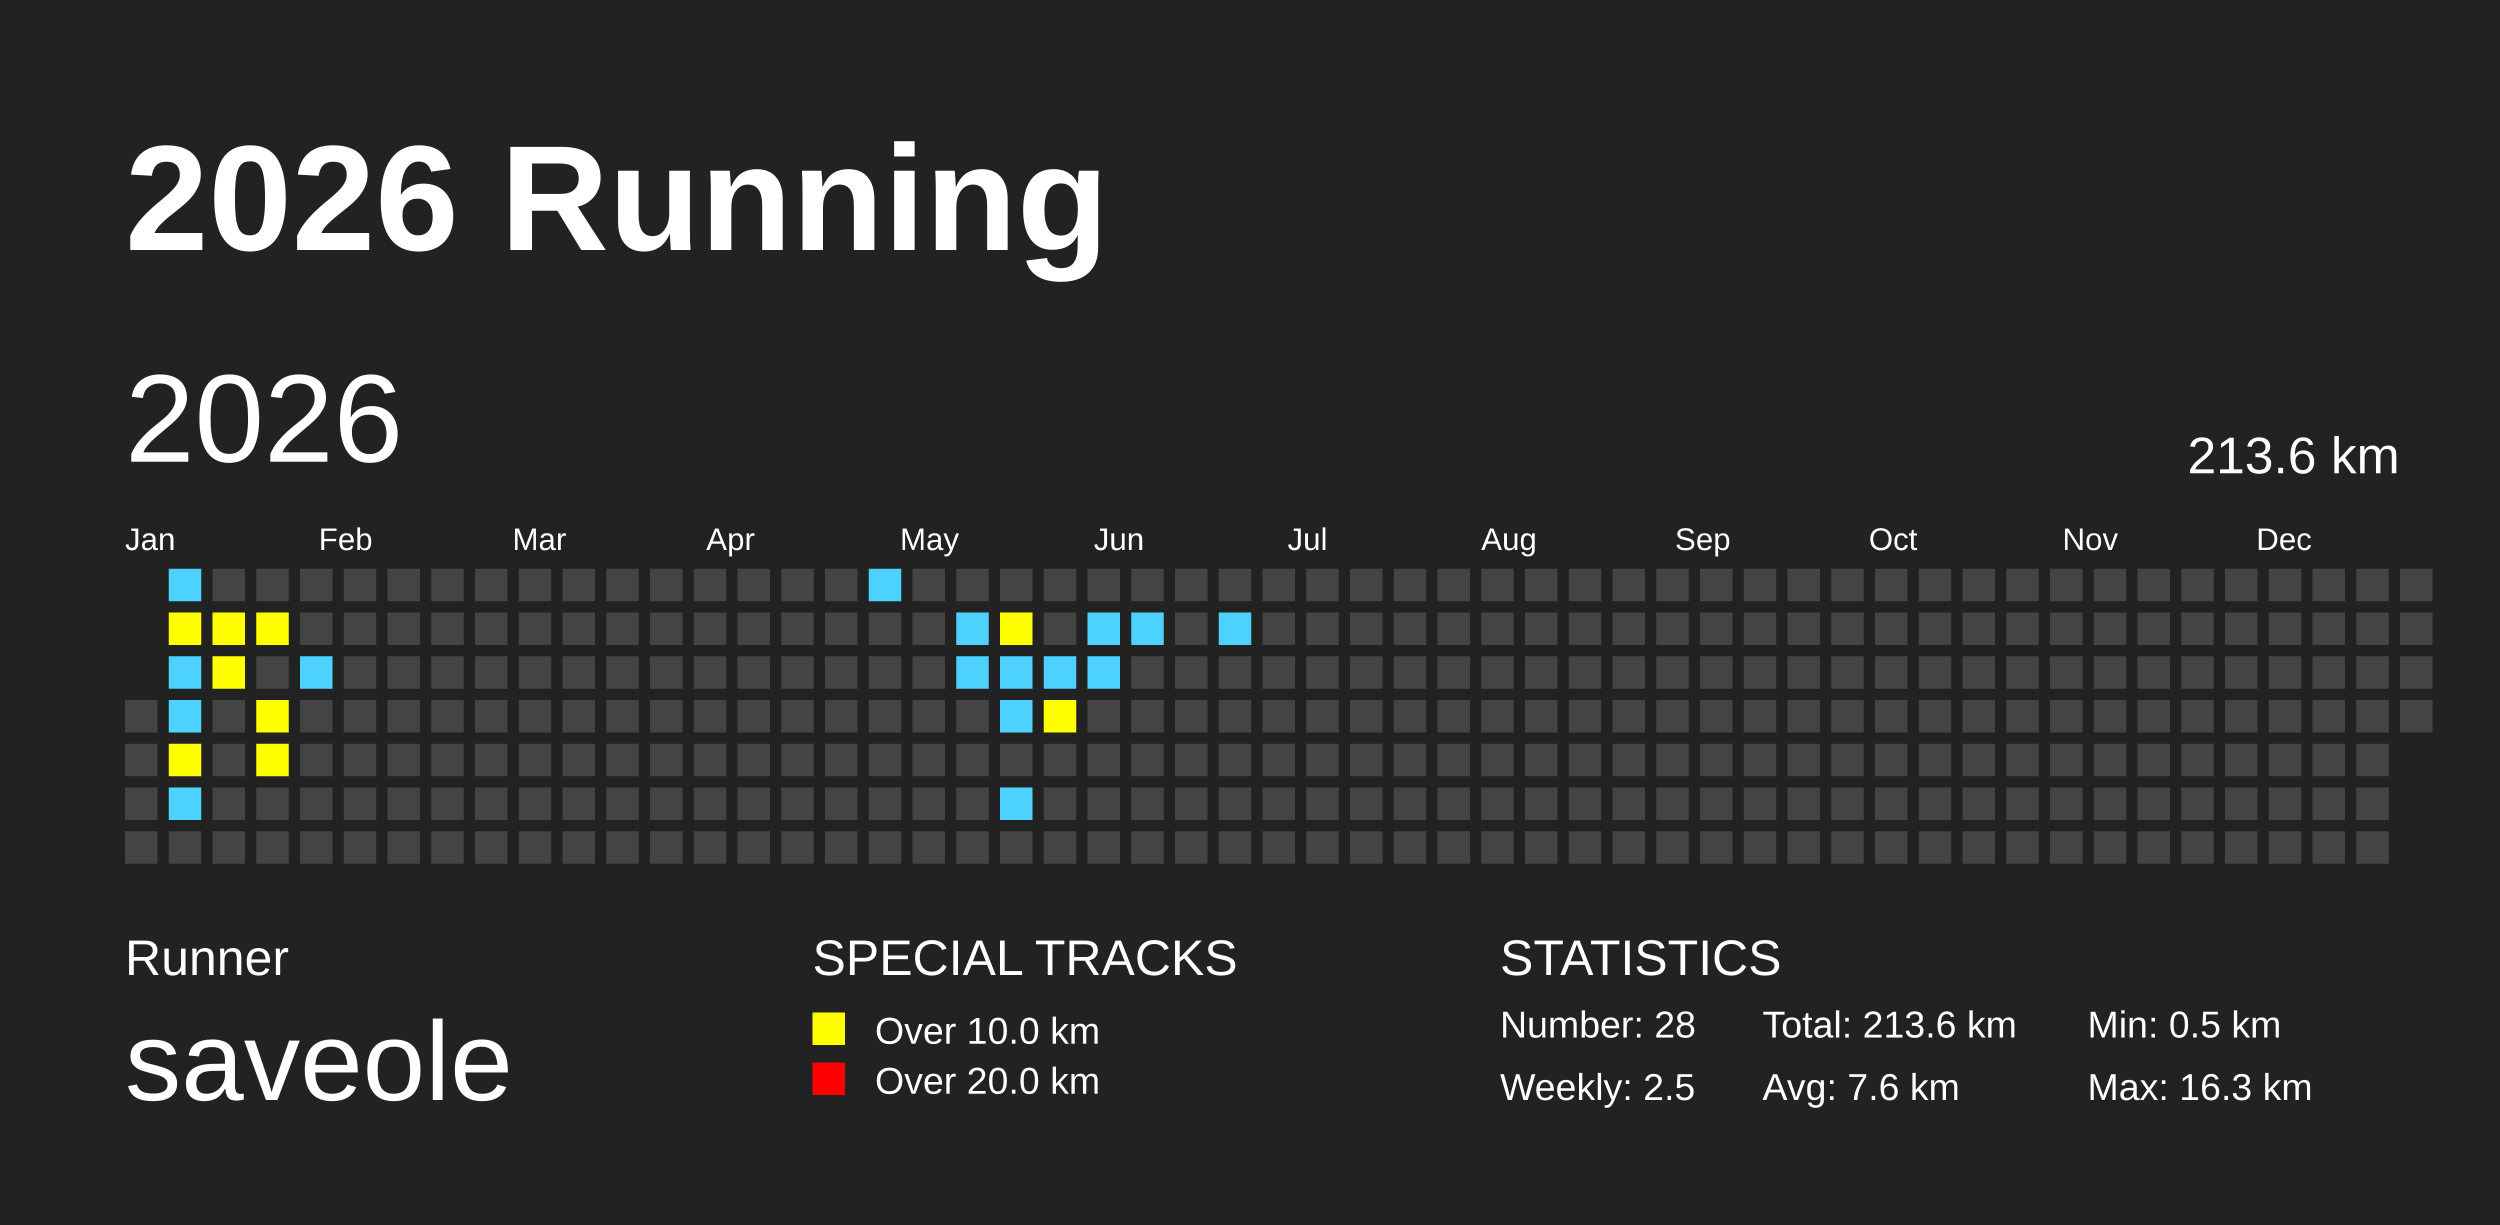
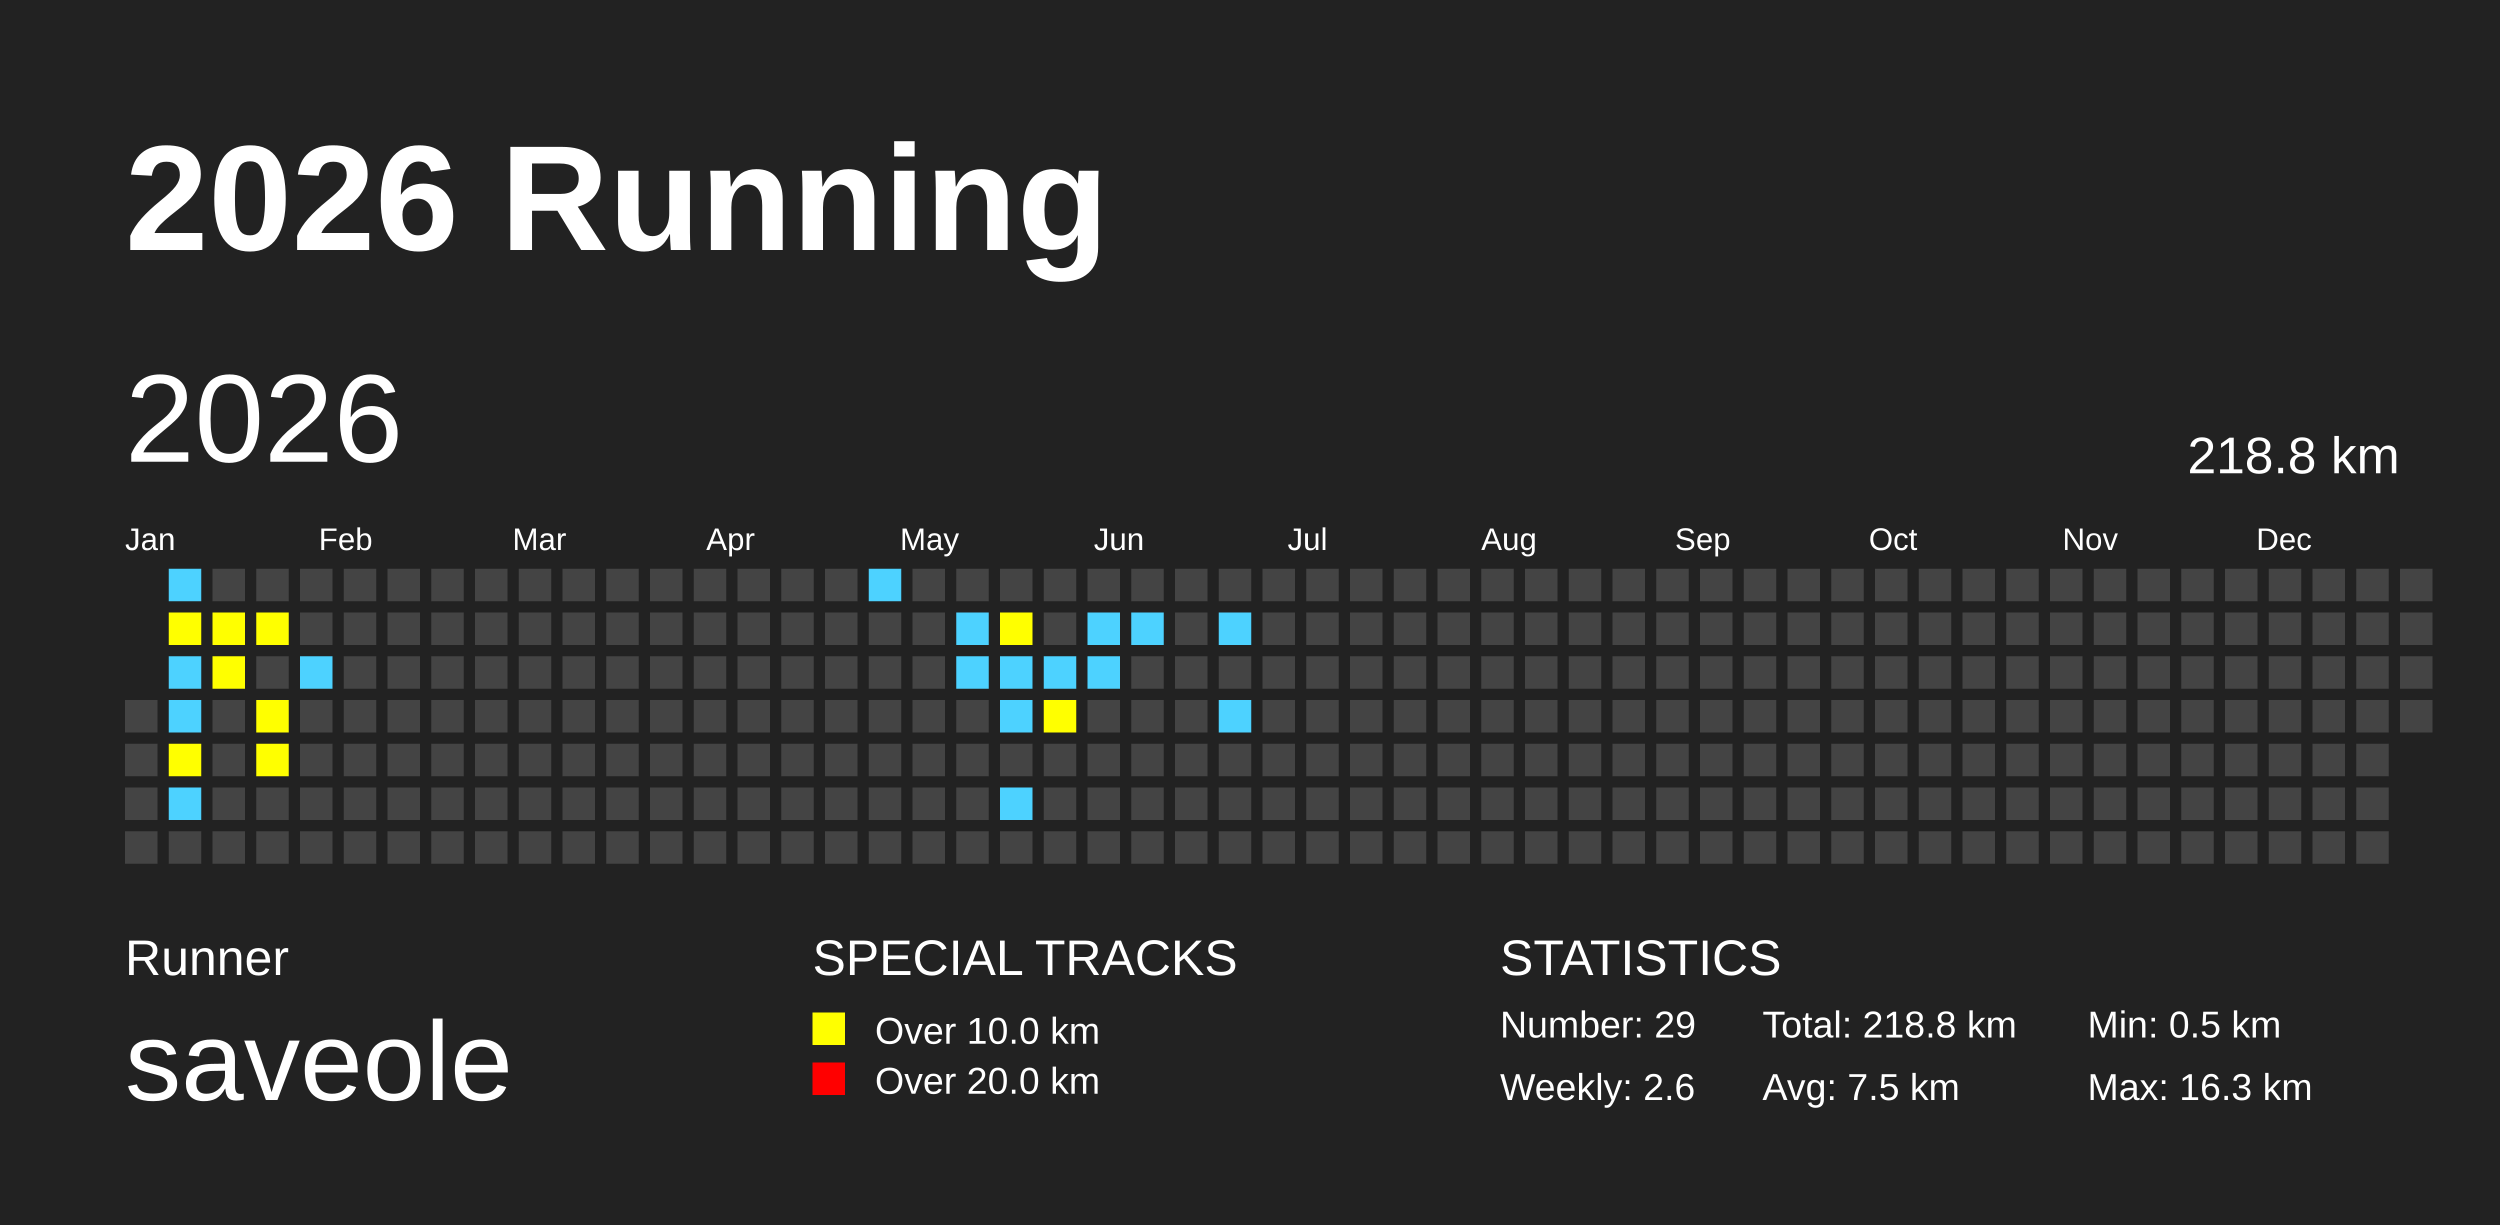
<svg xmlns="http://www.w3.org/2000/svg" baseProfile="full" height="98mm" version="1.1" viewBox="0,0,200,98" width="200mm">
  <defs />
  <rect fill="#222222" height="98" width="200" x="0" y="0" />
  <text fill="#FFFFFF" style="font-size:12px; font-family:Arial; font-weight:bold;" x="10" y="20">2026 Running</text>
  <text fill="#FFFFFF" style="font-size:4px; font-family:Arial" x="10" y="78">Runner</text>
  <text fill="#FFFFFF" style="font-size:9px; font-family:Arial" x="10" y="88">saveole</text>
  <text fill="#FFFFFF" style="font-size:4px; font-family:Arial" x="65" y="78">SPECIAL TRACKS</text>
  <rect fill="yellow" height="2.6" width="2.6" x="65" y="81" />
  <text fill="#FFFFFF" style="font-size:3px; font-family:Arial" x="70" y="83.5">Over 10.0 km</text>
  <rect fill="red" height="2.6" width="2.6" x="65" y="85" />
  <text fill="#FFFFFF" style="font-size:3px; font-family:Arial" x="70" y="87.5">Over 20.0 km</text>
  <text fill="#FFFFFF" style="font-size:4px; font-family:Arial" x="120" y="78">STATISTICS</text>
-   <text fill="#FFFFFF" style="font-size:3px; font-family:Arial" x="120" y="83">Number: 28</text>
-   <text fill="#FFFFFF" style="font-size:3px; font-family:Arial" x="120" y="88">Weekly: 2.5</text>
-   <text fill="#FFFFFF" style="font-size:3px; font-family:Arial" x="141" y="83">Total: 213.6 km</text>
-   <text fill="#FFFFFF" style="font-size:3px; font-family:Arial" x="141" y="88">Avg: 7.6 km</text>
+   <text fill="#FFFFFF" style="font-size:3px; font-family:Arial" x="120" y="83">Number: 29</text>
+   <text fill="#FFFFFF" style="font-size:3px; font-family:Arial" x="120" y="88">Weekly: 2.6</text>
+   <text fill="#FFFFFF" style="font-size:3px; font-family:Arial" x="141" y="83">Total: 218.8 km</text>
+   <text fill="#FFFFFF" style="font-size:3px; font-family:Arial" x="141" y="88">Avg: 7.5 km</text>
  <text fill="#FFFFFF" style="font-size:3px; font-family:Arial" x="167" y="83">Min: 0.5 km</text>
  <text fill="#FFFFFF" style="font-size:3px; font-family:Arial" x="167" y="88">Max: 16.3 km</text>
  <text dominant-baseline="hanging" fill="#FFFFFF" style="font-size:10.0px; font-family:Arial;" x="10" y="30">2026</text>
-   <text dominant-baseline="hanging" fill="#FFFFFF" style="font-size:4.125px; font-family:Arial;" x="175" y="35">213.6 km</text>
+   <text dominant-baseline="hanging" fill="#FFFFFF" style="font-size:4.125px; font-family:Arial;" x="175" y="35">218.8 km</text>
  <text fill="#FFFFFF" style="font-size:2.5px; font-family:Arial" x="10.0" y="44">Jan</text>
  <text fill="#FFFFFF" style="font-size:2.5px; font-family:Arial" x="25.5" y="44">Feb</text>
  <text fill="#FFFFFF" style="font-size:2.5px; font-family:Arial" x="41.0" y="44">Mar</text>
  <text fill="#FFFFFF" style="font-size:2.5px; font-family:Arial" x="56.5" y="44">Apr</text>
  <text fill="#FFFFFF" style="font-size:2.5px; font-family:Arial" x="72.0" y="44">May</text>
  <text fill="#FFFFFF" style="font-size:2.5px; font-family:Arial" x="87.5" y="44">Jun</text>
  <text fill="#FFFFFF" style="font-size:2.5px; font-family:Arial" x="103.0" y="44">Jul</text>
  <text fill="#FFFFFF" style="font-size:2.5px; font-family:Arial" x="118.5" y="44">Aug</text>
  <text fill="#FFFFFF" style="font-size:2.5px; font-family:Arial" x="134.0" y="44">Sep</text>
  <text fill="#FFFFFF" style="font-size:2.5px; font-family:Arial" x="149.5" y="44">Oct</text>
  <text fill="#FFFFFF" style="font-size:2.5px; font-family:Arial" x="165.0" y="44">Nov</text>
  <text fill="#FFFFFF" style="font-size:2.5px; font-family:Arial" x="180.5" y="44">Dec</text>
  <rect fill="#444444" height="2.6" width="2.6" x="10.0" y="56.0" />
  <rect fill="#444444" height="2.6" width="2.6" x="10.0" y="59.5" />
  <rect fill="#444444" height="2.6" width="2.6" x="10.0" y="63.0" />
  <rect fill="#444444" height="2.6" width="2.6" x="10.0" y="66.5" />
  <rect fill="#4DD2FF" height="2.6" width="2.6" x="13.5" y="45.5" />
  <rect fill="yellow" height="2.6" width="2.6" x="13.5" y="49.0" />
  <rect fill="#4DD2FF" height="2.6" width="2.6" x="13.5" y="52.5" />
  <rect fill="#4DD2FF" height="2.6" width="2.6" x="13.5" y="56.0" />
  <rect fill="yellow" height="2.6" width="2.6" x="13.5" y="59.5" />
  <rect fill="#4DD2FF" height="2.6" width="2.6" x="13.5" y="63.0" />
  <rect fill="#444444" height="2.6" width="2.6" x="13.5" y="66.5" />
  <rect fill="#444444" height="2.6" width="2.6" x="17.0" y="45.5" />
  <rect fill="yellow" height="2.6" width="2.6" x="17.0" y="49.0" />
  <rect fill="yellow" height="2.6" width="2.6" x="17.0" y="52.5" />
  <rect fill="#444444" height="2.6" width="2.6" x="17.0" y="56.0" />
  <rect fill="#444444" height="2.6" width="2.6" x="17.0" y="59.5" />
  <rect fill="#444444" height="2.6" width="2.6" x="17.0" y="63.0" />
  <rect fill="#444444" height="2.6" width="2.6" x="17.0" y="66.5" />
  <rect fill="#444444" height="2.6" width="2.6" x="20.5" y="45.5" />
  <rect fill="yellow" height="2.6" width="2.6" x="20.5" y="49.0" />
  <rect fill="#444444" height="2.6" width="2.6" x="20.5" y="52.5" />
  <rect fill="yellow" height="2.6" width="2.6" x="20.5" y="56.0" />
  <rect fill="yellow" height="2.6" width="2.6" x="20.5" y="59.5" />
  <rect fill="#444444" height="2.6" width="2.6" x="20.5" y="63.0" />
  <rect fill="#444444" height="2.6" width="2.6" x="20.5" y="66.5" />
  <rect fill="#444444" height="2.6" width="2.6" x="24.0" y="45.5" />
  <rect fill="#444444" height="2.6" width="2.6" x="24.0" y="49.0" />
  <rect fill="#4DD2FF" height="2.6" width="2.6" x="24.0" y="52.5" />
  <rect fill="#444444" height="2.6" width="2.6" x="24.0" y="56.0" />
  <rect fill="#444444" height="2.6" width="2.6" x="24.0" y="59.5" />
  <rect fill="#444444" height="2.6" width="2.6" x="24.0" y="63.0" />
  <rect fill="#444444" height="2.6" width="2.6" x="24.0" y="66.5" />
  <rect fill="#444444" height="2.6" width="2.6" x="27.5" y="45.5" />
  <rect fill="#444444" height="2.6" width="2.6" x="27.5" y="49.0" />
  <rect fill="#444444" height="2.6" width="2.6" x="27.5" y="52.5" />
  <rect fill="#444444" height="2.6" width="2.6" x="27.5" y="56.0" />
  <rect fill="#444444" height="2.6" width="2.6" x="27.5" y="59.5" />
  <rect fill="#444444" height="2.6" width="2.6" x="27.5" y="63.0" />
  <rect fill="#444444" height="2.6" width="2.6" x="27.5" y="66.5" />
  <rect fill="#444444" height="2.6" width="2.6" x="31.0" y="45.5" />
  <rect fill="#444444" height="2.6" width="2.6" x="31.0" y="49.0" />
  <rect fill="#444444" height="2.6" width="2.6" x="31.0" y="52.5" />
  <rect fill="#444444" height="2.6" width="2.6" x="31.0" y="56.0" />
  <rect fill="#444444" height="2.6" width="2.6" x="31.0" y="59.5" />
  <rect fill="#444444" height="2.6" width="2.6" x="31.0" y="63.0" />
  <rect fill="#444444" height="2.6" width="2.6" x="31.0" y="66.5" />
  <rect fill="#444444" height="2.6" width="2.6" x="34.5" y="45.5" />
  <rect fill="#444444" height="2.6" width="2.6" x="34.5" y="49.0" />
  <rect fill="#444444" height="2.6" width="2.6" x="34.5" y="52.5" />
  <rect fill="#444444" height="2.6" width="2.6" x="34.5" y="56.0" />
  <rect fill="#444444" height="2.6" width="2.6" x="34.5" y="59.5" />
  <rect fill="#444444" height="2.6" width="2.6" x="34.5" y="63.0" />
  <rect fill="#444444" height="2.6" width="2.6" x="34.5" y="66.5" />
  <rect fill="#444444" height="2.6" width="2.6" x="38.0" y="45.5" />
  <rect fill="#444444" height="2.6" width="2.6" x="38.0" y="49.0" />
  <rect fill="#444444" height="2.6" width="2.6" x="38.0" y="52.5" />
  <rect fill="#444444" height="2.6" width="2.6" x="38.0" y="56.0" />
  <rect fill="#444444" height="2.6" width="2.6" x="38.0" y="59.5" />
  <rect fill="#444444" height="2.6" width="2.6" x="38.0" y="63.0" />
  <rect fill="#444444" height="2.6" width="2.6" x="38.0" y="66.5" />
  <rect fill="#444444" height="2.6" width="2.6" x="41.5" y="45.5" />
  <rect fill="#444444" height="2.6" width="2.6" x="41.5" y="49.0" />
  <rect fill="#444444" height="2.6" width="2.6" x="41.5" y="52.5" />
  <rect fill="#444444" height="2.6" width="2.6" x="41.5" y="56.0" />
  <rect fill="#444444" height="2.6" width="2.6" x="41.5" y="59.5" />
  <rect fill="#444444" height="2.6" width="2.6" x="41.5" y="63.0" />
  <rect fill="#444444" height="2.6" width="2.6" x="41.5" y="66.5" />
  <rect fill="#444444" height="2.6" width="2.6" x="45.0" y="45.5" />
  <rect fill="#444444" height="2.6" width="2.6" x="45.0" y="49.0" />
  <rect fill="#444444" height="2.6" width="2.6" x="45.0" y="52.5" />
  <rect fill="#444444" height="2.6" width="2.6" x="45.0" y="56.0" />
  <rect fill="#444444" height="2.6" width="2.6" x="45.0" y="59.5" />
  <rect fill="#444444" height="2.6" width="2.6" x="45.0" y="63.0" />
  <rect fill="#444444" height="2.6" width="2.6" x="45.0" y="66.5" />
  <rect fill="#444444" height="2.6" width="2.6" x="48.5" y="45.5" />
  <rect fill="#444444" height="2.6" width="2.6" x="48.5" y="49.0" />
  <rect fill="#444444" height="2.6" width="2.6" x="48.5" y="52.5" />
  <rect fill="#444444" height="2.6" width="2.6" x="48.5" y="56.0" />
  <rect fill="#444444" height="2.6" width="2.6" x="48.5" y="59.5" />
  <rect fill="#444444" height="2.6" width="2.6" x="48.5" y="63.0" />
  <rect fill="#444444" height="2.6" width="2.6" x="48.5" y="66.5" />
  <rect fill="#444444" height="2.6" width="2.6" x="52.0" y="45.5" />
  <rect fill="#444444" height="2.6" width="2.6" x="52.0" y="49.0" />
  <rect fill="#444444" height="2.6" width="2.6" x="52.0" y="52.5" />
  <rect fill="#444444" height="2.6" width="2.6" x="52.0" y="56.0" />
  <rect fill="#444444" height="2.6" width="2.6" x="52.0" y="59.5" />
  <rect fill="#444444" height="2.6" width="2.6" x="52.0" y="63.0" />
  <rect fill="#444444" height="2.6" width="2.6" x="52.0" y="66.5" />
  <rect fill="#444444" height="2.6" width="2.6" x="55.5" y="45.5" />
  <rect fill="#444444" height="2.6" width="2.6" x="55.5" y="49.0" />
  <rect fill="#444444" height="2.6" width="2.6" x="55.5" y="52.5" />
  <rect fill="#444444" height="2.6" width="2.6" x="55.5" y="56.0" />
  <rect fill="#444444" height="2.6" width="2.6" x="55.5" y="59.5" />
  <rect fill="#444444" height="2.6" width="2.6" x="55.5" y="63.0" />
  <rect fill="#444444" height="2.6" width="2.6" x="55.5" y="66.5" />
  <rect fill="#444444" height="2.6" width="2.6" x="59.0" y="45.5" />
  <rect fill="#444444" height="2.6" width="2.6" x="59.0" y="49.0" />
  <rect fill="#444444" height="2.6" width="2.6" x="59.0" y="52.5" />
  <rect fill="#444444" height="2.6" width="2.6" x="59.0" y="56.0" />
  <rect fill="#444444" height="2.6" width="2.6" x="59.0" y="59.5" />
  <rect fill="#444444" height="2.6" width="2.6" x="59.0" y="63.0" />
  <rect fill="#444444" height="2.6" width="2.6" x="59.0" y="66.5" />
  <rect fill="#444444" height="2.6" width="2.6" x="62.5" y="45.5" />
  <rect fill="#444444" height="2.6" width="2.6" x="62.5" y="49.0" />
  <rect fill="#444444" height="2.6" width="2.6" x="62.5" y="52.5" />
  <rect fill="#444444" height="2.6" width="2.6" x="62.5" y="56.0" />
  <rect fill="#444444" height="2.6" width="2.6" x="62.5" y="59.5" />
  <rect fill="#444444" height="2.6" width="2.6" x="62.5" y="63.0" />
  <rect fill="#444444" height="2.6" width="2.6" x="62.5" y="66.5" />
  <rect fill="#444444" height="2.6" width="2.6" x="66.0" y="45.5" />
  <rect fill="#444444" height="2.6" width="2.6" x="66.0" y="49.0" />
  <rect fill="#444444" height="2.6" width="2.6" x="66.0" y="52.5" />
  <rect fill="#444444" height="2.6" width="2.6" x="66.0" y="56.0" />
  <rect fill="#444444" height="2.6" width="2.6" x="66.0" y="59.5" />
  <rect fill="#444444" height="2.6" width="2.6" x="66.0" y="63.0" />
  <rect fill="#444444" height="2.6" width="2.6" x="66.0" y="66.5" />
  <rect fill="#4DD2FF" height="2.6" width="2.6" x="69.5" y="45.5" />
  <rect fill="#444444" height="2.6" width="2.6" x="69.5" y="49.0" />
  <rect fill="#444444" height="2.6" width="2.6" x="69.5" y="52.5" />
  <rect fill="#444444" height="2.6" width="2.6" x="69.5" y="56.0" />
  <rect fill="#444444" height="2.6" width="2.6" x="69.5" y="59.5" />
  <rect fill="#444444" height="2.6" width="2.6" x="69.5" y="63.0" />
  <rect fill="#444444" height="2.6" width="2.6" x="69.5" y="66.5" />
  <rect fill="#444444" height="2.6" width="2.6" x="73.0" y="45.5" />
  <rect fill="#444444" height="2.6" width="2.6" x="73.0" y="49.0" />
  <rect fill="#444444" height="2.6" width="2.6" x="73.0" y="52.5" />
  <rect fill="#444444" height="2.6" width="2.6" x="73.0" y="56.0" />
  <rect fill="#444444" height="2.6" width="2.6" x="73.0" y="59.5" />
  <rect fill="#444444" height="2.6" width="2.6" x="73.0" y="63.0" />
  <rect fill="#444444" height="2.6" width="2.6" x="73.0" y="66.5" />
  <rect fill="#444444" height="2.6" width="2.6" x="76.5" y="45.5" />
  <rect fill="#4DD2FF" height="2.6" width="2.6" x="76.5" y="49.0" />
  <rect fill="#4DD2FF" height="2.6" width="2.6" x="76.5" y="52.5" />
  <rect fill="#444444" height="2.6" width="2.6" x="76.5" y="56.0" />
  <rect fill="#444444" height="2.6" width="2.6" x="76.5" y="59.5" />
  <rect fill="#444444" height="2.6" width="2.6" x="76.5" y="63.0" />
  <rect fill="#444444" height="2.6" width="2.6" x="76.5" y="66.5" />
  <rect fill="#444444" height="2.6" width="2.6" x="80.0" y="45.5" />
  <rect fill="yellow" height="2.6" width="2.6" x="80.0" y="49.0" />
  <rect fill="#4DD2FF" height="2.6" width="2.6" x="80.0" y="52.5" />
  <rect fill="#4DD2FF" height="2.6" width="2.6" x="80.0" y="56.0" />
  <rect fill="#444444" height="2.6" width="2.6" x="80.0" y="59.5" />
  <rect fill="#4DD2FF" height="2.6" width="2.6" x="80.0" y="63.0" />
  <rect fill="#444444" height="2.6" width="2.6" x="80.0" y="66.5" />
  <rect fill="#444444" height="2.6" width="2.6" x="83.5" y="45.5" />
  <rect fill="#444444" height="2.6" width="2.6" x="83.5" y="49.0" />
  <rect fill="#4DD2FF" height="2.6" width="2.6" x="83.5" y="52.5" />
  <rect fill="yellow" height="2.6" width="2.6" x="83.5" y="56.0" />
  <rect fill="#444444" height="2.6" width="2.6" x="83.5" y="59.5" />
  <rect fill="#444444" height="2.6" width="2.6" x="83.5" y="63.0" />
  <rect fill="#444444" height="2.6" width="2.6" x="83.5" y="66.5" />
  <rect fill="#444444" height="2.6" width="2.6" x="87.0" y="45.5" />
  <rect fill="#4DD2FF" height="2.6" width="2.6" x="87.0" y="49.0" />
  <rect fill="#4DD2FF" height="2.6" width="2.6" x="87.0" y="52.5" />
  <rect fill="#444444" height="2.6" width="2.6" x="87.0" y="56.0" />
  <rect fill="#444444" height="2.6" width="2.6" x="87.0" y="59.5" />
  <rect fill="#444444" height="2.6" width="2.6" x="87.0" y="63.0" />
  <rect fill="#444444" height="2.6" width="2.6" x="87.0" y="66.5" />
  <rect fill="#444444" height="2.6" width="2.6" x="90.5" y="45.5" />
  <rect fill="#4DD2FF" height="2.6" width="2.6" x="90.5" y="49.0" />
  <rect fill="#444444" height="2.6" width="2.6" x="90.5" y="52.5" />
  <rect fill="#444444" height="2.6" width="2.6" x="90.5" y="56.0" />
  <rect fill="#444444" height="2.6" width="2.6" x="90.5" y="59.5" />
  <rect fill="#444444" height="2.6" width="2.6" x="90.5" y="63.0" />
  <rect fill="#444444" height="2.6" width="2.6" x="90.5" y="66.5" />
  <rect fill="#444444" height="2.6" width="2.6" x="94.0" y="45.5" />
  <rect fill="#444444" height="2.6" width="2.6" x="94.0" y="49.0" />
  <rect fill="#444444" height="2.6" width="2.6" x="94.0" y="52.5" />
  <rect fill="#444444" height="2.6" width="2.6" x="94.0" y="56.0" />
  <rect fill="#444444" height="2.6" width="2.6" x="94.0" y="59.5" />
  <rect fill="#444444" height="2.6" width="2.6" x="94.0" y="63.0" />
  <rect fill="#444444" height="2.6" width="2.6" x="94.0" y="66.5" />
  <rect fill="#444444" height="2.6" width="2.6" x="97.5" y="45.5" />
  <rect fill="#4DD2FF" height="2.6" width="2.6" x="97.5" y="49.0" />
  <rect fill="#444444" height="2.6" width="2.6" x="97.5" y="52.5" />
-   <rect fill="#444444" height="2.6" width="2.6" x="97.5" y="56.0" />
+   <rect fill="#4DD2FF" height="2.6" width="2.6" x="97.5" y="56.0" />
  <rect fill="#444444" height="2.6" width="2.6" x="97.5" y="59.5" />
  <rect fill="#444444" height="2.6" width="2.6" x="97.5" y="63.0" />
  <rect fill="#444444" height="2.6" width="2.6" x="97.5" y="66.5" />
  <rect fill="#444444" height="2.6" width="2.6" x="101.0" y="45.5" />
  <rect fill="#444444" height="2.6" width="2.6" x="101.0" y="49.0" />
  <rect fill="#444444" height="2.6" width="2.6" x="101.0" y="52.5" />
  <rect fill="#444444" height="2.6" width="2.6" x="101.0" y="56.0" />
  <rect fill="#444444" height="2.6" width="2.6" x="101.0" y="59.5" />
  <rect fill="#444444" height="2.6" width="2.6" x="101.0" y="63.0" />
  <rect fill="#444444" height="2.6" width="2.6" x="101.0" y="66.5" />
  <rect fill="#444444" height="2.6" width="2.6" x="104.5" y="45.5" />
  <rect fill="#444444" height="2.6" width="2.6" x="104.5" y="49.0" />
  <rect fill="#444444" height="2.6" width="2.6" x="104.5" y="52.5" />
  <rect fill="#444444" height="2.6" width="2.6" x="104.5" y="56.0" />
  <rect fill="#444444" height="2.6" width="2.6" x="104.5" y="59.5" />
  <rect fill="#444444" height="2.6" width="2.6" x="104.5" y="63.0" />
  <rect fill="#444444" height="2.6" width="2.6" x="104.5" y="66.5" />
  <rect fill="#444444" height="2.6" width="2.6" x="108.0" y="45.5" />
  <rect fill="#444444" height="2.6" width="2.6" x="108.0" y="49.0" />
  <rect fill="#444444" height="2.6" width="2.6" x="108.0" y="52.5" />
  <rect fill="#444444" height="2.6" width="2.6" x="108.0" y="56.0" />
  <rect fill="#444444" height="2.6" width="2.6" x="108.0" y="59.5" />
  <rect fill="#444444" height="2.6" width="2.6" x="108.0" y="63.0" />
  <rect fill="#444444" height="2.6" width="2.6" x="108.0" y="66.5" />
  <rect fill="#444444" height="2.6" width="2.6" x="111.5" y="45.5" />
  <rect fill="#444444" height="2.6" width="2.6" x="111.5" y="49.0" />
  <rect fill="#444444" height="2.6" width="2.6" x="111.5" y="52.5" />
  <rect fill="#444444" height="2.6" width="2.6" x="111.5" y="56.0" />
  <rect fill="#444444" height="2.6" width="2.6" x="111.5" y="59.5" />
  <rect fill="#444444" height="2.6" width="2.6" x="111.5" y="63.0" />
  <rect fill="#444444" height="2.6" width="2.6" x="111.5" y="66.5" />
  <rect fill="#444444" height="2.6" width="2.6" x="115.0" y="45.5" />
  <rect fill="#444444" height="2.6" width="2.6" x="115.0" y="49.0" />
  <rect fill="#444444" height="2.6" width="2.6" x="115.0" y="52.5" />
  <rect fill="#444444" height="2.6" width="2.6" x="115.0" y="56.0" />
  <rect fill="#444444" height="2.6" width="2.6" x="115.0" y="59.5" />
  <rect fill="#444444" height="2.6" width="2.6" x="115.0" y="63.0" />
  <rect fill="#444444" height="2.6" width="2.6" x="115.0" y="66.5" />
  <rect fill="#444444" height="2.6" width="2.6" x="118.5" y="45.5" />
  <rect fill="#444444" height="2.6" width="2.6" x="118.5" y="49.0" />
  <rect fill="#444444" height="2.6" width="2.6" x="118.5" y="52.5" />
  <rect fill="#444444" height="2.6" width="2.6" x="118.5" y="56.0" />
  <rect fill="#444444" height="2.6" width="2.6" x="118.5" y="59.5" />
  <rect fill="#444444" height="2.6" width="2.6" x="118.5" y="63.0" />
  <rect fill="#444444" height="2.6" width="2.6" x="118.5" y="66.5" />
  <rect fill="#444444" height="2.6" width="2.6" x="122.0" y="45.5" />
  <rect fill="#444444" height="2.6" width="2.6" x="122.0" y="49.0" />
  <rect fill="#444444" height="2.6" width="2.6" x="122.0" y="52.5" />
  <rect fill="#444444" height="2.6" width="2.6" x="122.0" y="56.0" />
  <rect fill="#444444" height="2.6" width="2.6" x="122.0" y="59.5" />
  <rect fill="#444444" height="2.6" width="2.6" x="122.0" y="63.0" />
  <rect fill="#444444" height="2.6" width="2.6" x="122.0" y="66.5" />
  <rect fill="#444444" height="2.6" width="2.6" x="125.5" y="45.5" />
  <rect fill="#444444" height="2.6" width="2.6" x="125.5" y="49.0" />
  <rect fill="#444444" height="2.6" width="2.6" x="125.5" y="52.5" />
  <rect fill="#444444" height="2.6" width="2.6" x="125.5" y="56.0" />
  <rect fill="#444444" height="2.6" width="2.6" x="125.5" y="59.5" />
  <rect fill="#444444" height="2.6" width="2.6" x="125.5" y="63.0" />
  <rect fill="#444444" height="2.6" width="2.6" x="125.5" y="66.5" />
  <rect fill="#444444" height="2.6" width="2.6" x="129.0" y="45.5" />
  <rect fill="#444444" height="2.6" width="2.6" x="129.0" y="49.0" />
  <rect fill="#444444" height="2.6" width="2.6" x="129.0" y="52.5" />
  <rect fill="#444444" height="2.6" width="2.6" x="129.0" y="56.0" />
  <rect fill="#444444" height="2.6" width="2.6" x="129.0" y="59.5" />
  <rect fill="#444444" height="2.6" width="2.6" x="129.0" y="63.0" />
  <rect fill="#444444" height="2.6" width="2.6" x="129.0" y="66.5" />
  <rect fill="#444444" height="2.6" width="2.6" x="132.5" y="45.5" />
  <rect fill="#444444" height="2.6" width="2.6" x="132.5" y="49.0" />
  <rect fill="#444444" height="2.6" width="2.6" x="132.5" y="52.5" />
  <rect fill="#444444" height="2.6" width="2.6" x="132.5" y="56.0" />
  <rect fill="#444444" height="2.6" width="2.6" x="132.5" y="59.5" />
  <rect fill="#444444" height="2.6" width="2.6" x="132.5" y="63.0" />
  <rect fill="#444444" height="2.6" width="2.6" x="132.5" y="66.5" />
  <rect fill="#444444" height="2.6" width="2.6" x="136.0" y="45.5" />
  <rect fill="#444444" height="2.6" width="2.6" x="136.0" y="49.0" />
  <rect fill="#444444" height="2.6" width="2.6" x="136.0" y="52.5" />
  <rect fill="#444444" height="2.6" width="2.6" x="136.0" y="56.0" />
  <rect fill="#444444" height="2.6" width="2.6" x="136.0" y="59.5" />
  <rect fill="#444444" height="2.6" width="2.6" x="136.0" y="63.0" />
  <rect fill="#444444" height="2.6" width="2.6" x="136.0" y="66.5" />
  <rect fill="#444444" height="2.6" width="2.6" x="139.5" y="45.5" />
  <rect fill="#444444" height="2.6" width="2.6" x="139.5" y="49.0" />
  <rect fill="#444444" height="2.6" width="2.6" x="139.5" y="52.5" />
  <rect fill="#444444" height="2.6" width="2.6" x="139.5" y="56.0" />
  <rect fill="#444444" height="2.6" width="2.6" x="139.5" y="59.5" />
  <rect fill="#444444" height="2.6" width="2.6" x="139.5" y="63.0" />
  <rect fill="#444444" height="2.6" width="2.6" x="139.5" y="66.5" />
  <rect fill="#444444" height="2.6" width="2.6" x="143.0" y="45.5" />
  <rect fill="#444444" height="2.6" width="2.6" x="143.0" y="49.0" />
  <rect fill="#444444" height="2.6" width="2.6" x="143.0" y="52.5" />
  <rect fill="#444444" height="2.6" width="2.6" x="143.0" y="56.0" />
  <rect fill="#444444" height="2.6" width="2.6" x="143.0" y="59.5" />
  <rect fill="#444444" height="2.6" width="2.6" x="143.0" y="63.0" />
  <rect fill="#444444" height="2.6" width="2.6" x="143.0" y="66.5" />
  <rect fill="#444444" height="2.6" width="2.6" x="146.5" y="45.5" />
  <rect fill="#444444" height="2.6" width="2.6" x="146.5" y="49.0" />
  <rect fill="#444444" height="2.6" width="2.6" x="146.5" y="52.5" />
  <rect fill="#444444" height="2.6" width="2.6" x="146.5" y="56.0" />
  <rect fill="#444444" height="2.6" width="2.6" x="146.5" y="59.5" />
  <rect fill="#444444" height="2.6" width="2.6" x="146.5" y="63.0" />
  <rect fill="#444444" height="2.6" width="2.6" x="146.5" y="66.5" />
  <rect fill="#444444" height="2.6" width="2.6" x="150.0" y="45.5" />
  <rect fill="#444444" height="2.6" width="2.6" x="150.0" y="49.0" />
  <rect fill="#444444" height="2.6" width="2.6" x="150.0" y="52.5" />
  <rect fill="#444444" height="2.6" width="2.6" x="150.0" y="56.0" />
  <rect fill="#444444" height="2.6" width="2.6" x="150.0" y="59.5" />
  <rect fill="#444444" height="2.6" width="2.6" x="150.0" y="63.0" />
  <rect fill="#444444" height="2.6" width="2.6" x="150.0" y="66.5" />
  <rect fill="#444444" height="2.6" width="2.6" x="153.5" y="45.5" />
  <rect fill="#444444" height="2.6" width="2.6" x="153.5" y="49.0" />
  <rect fill="#444444" height="2.6" width="2.6" x="153.5" y="52.5" />
  <rect fill="#444444" height="2.6" width="2.6" x="153.5" y="56.0" />
  <rect fill="#444444" height="2.6" width="2.6" x="153.5" y="59.5" />
  <rect fill="#444444" height="2.6" width="2.6" x="153.5" y="63.0" />
  <rect fill="#444444" height="2.6" width="2.6" x="153.5" y="66.5" />
  <rect fill="#444444" height="2.6" width="2.6" x="157.0" y="45.5" />
  <rect fill="#444444" height="2.6" width="2.6" x="157.0" y="49.0" />
  <rect fill="#444444" height="2.6" width="2.6" x="157.0" y="52.5" />
  <rect fill="#444444" height="2.6" width="2.6" x="157.0" y="56.0" />
  <rect fill="#444444" height="2.6" width="2.6" x="157.0" y="59.5" />
  <rect fill="#444444" height="2.6" width="2.6" x="157.0" y="63.0" />
  <rect fill="#444444" height="2.6" width="2.6" x="157.0" y="66.5" />
  <rect fill="#444444" height="2.6" width="2.6" x="160.5" y="45.5" />
  <rect fill="#444444" height="2.6" width="2.6" x="160.5" y="49.0" />
  <rect fill="#444444" height="2.6" width="2.6" x="160.5" y="52.5" />
  <rect fill="#444444" height="2.6" width="2.6" x="160.5" y="56.0" />
  <rect fill="#444444" height="2.6" width="2.6" x="160.5" y="59.5" />
  <rect fill="#444444" height="2.6" width="2.6" x="160.5" y="63.0" />
  <rect fill="#444444" height="2.6" width="2.6" x="160.5" y="66.5" />
  <rect fill="#444444" height="2.6" width="2.6" x="164.0" y="45.5" />
  <rect fill="#444444" height="2.6" width="2.6" x="164.0" y="49.0" />
  <rect fill="#444444" height="2.6" width="2.6" x="164.0" y="52.5" />
  <rect fill="#444444" height="2.6" width="2.6" x="164.0" y="56.0" />
  <rect fill="#444444" height="2.6" width="2.6" x="164.0" y="59.5" />
  <rect fill="#444444" height="2.6" width="2.6" x="164.0" y="63.0" />
  <rect fill="#444444" height="2.6" width="2.6" x="164.0" y="66.5" />
  <rect fill="#444444" height="2.6" width="2.6" x="167.5" y="45.5" />
  <rect fill="#444444" height="2.6" width="2.6" x="167.5" y="49.0" />
  <rect fill="#444444" height="2.6" width="2.6" x="167.5" y="52.5" />
  <rect fill="#444444" height="2.6" width="2.6" x="167.5" y="56.0" />
  <rect fill="#444444" height="2.6" width="2.6" x="167.5" y="59.5" />
  <rect fill="#444444" height="2.6" width="2.6" x="167.5" y="63.0" />
  <rect fill="#444444" height="2.6" width="2.6" x="167.5" y="66.5" />
  <rect fill="#444444" height="2.6" width="2.6" x="171.0" y="45.5" />
  <rect fill="#444444" height="2.6" width="2.6" x="171.0" y="49.0" />
  <rect fill="#444444" height="2.6" width="2.6" x="171.0" y="52.5" />
  <rect fill="#444444" height="2.6" width="2.6" x="171.0" y="56.0" />
  <rect fill="#444444" height="2.6" width="2.6" x="171.0" y="59.5" />
  <rect fill="#444444" height="2.6" width="2.6" x="171.0" y="63.0" />
  <rect fill="#444444" height="2.6" width="2.6" x="171.0" y="66.5" />
  <rect fill="#444444" height="2.6" width="2.6" x="174.5" y="45.5" />
  <rect fill="#444444" height="2.6" width="2.6" x="174.5" y="49.0" />
  <rect fill="#444444" height="2.6" width="2.6" x="174.5" y="52.5" />
  <rect fill="#444444" height="2.6" width="2.6" x="174.5" y="56.0" />
  <rect fill="#444444" height="2.6" width="2.6" x="174.5" y="59.5" />
  <rect fill="#444444" height="2.6" width="2.6" x="174.5" y="63.0" />
  <rect fill="#444444" height="2.6" width="2.6" x="174.5" y="66.5" />
  <rect fill="#444444" height="2.6" width="2.6" x="178.0" y="45.5" />
  <rect fill="#444444" height="2.6" width="2.6" x="178.0" y="49.0" />
  <rect fill="#444444" height="2.6" width="2.6" x="178.0" y="52.5" />
  <rect fill="#444444" height="2.6" width="2.6" x="178.0" y="56.0" />
  <rect fill="#444444" height="2.6" width="2.6" x="178.0" y="59.5" />
  <rect fill="#444444" height="2.6" width="2.6" x="178.0" y="63.0" />
  <rect fill="#444444" height="2.6" width="2.6" x="178.0" y="66.5" />
  <rect fill="#444444" height="2.6" width="2.6" x="181.5" y="45.5" />
  <rect fill="#444444" height="2.6" width="2.6" x="181.5" y="49.0" />
  <rect fill="#444444" height="2.6" width="2.6" x="181.5" y="52.5" />
  <rect fill="#444444" height="2.6" width="2.6" x="181.5" y="56.0" />
  <rect fill="#444444" height="2.6" width="2.6" x="181.5" y="59.5" />
  <rect fill="#444444" height="2.6" width="2.6" x="181.5" y="63.0" />
  <rect fill="#444444" height="2.6" width="2.6" x="181.5" y="66.5" />
  <rect fill="#444444" height="2.6" width="2.6" x="185.0" y="45.5" />
  <rect fill="#444444" height="2.6" width="2.6" x="185.0" y="49.0" />
  <rect fill="#444444" height="2.6" width="2.6" x="185.0" y="52.5" />
  <rect fill="#444444" height="2.6" width="2.6" x="185.0" y="56.0" />
  <rect fill="#444444" height="2.6" width="2.6" x="185.0" y="59.5" />
  <rect fill="#444444" height="2.6" width="2.6" x="185.0" y="63.0" />
  <rect fill="#444444" height="2.6" width="2.6" x="185.0" y="66.5" />
  <rect fill="#444444" height="2.6" width="2.6" x="188.5" y="45.5" />
  <rect fill="#444444" height="2.6" width="2.6" x="188.5" y="49.0" />
  <rect fill="#444444" height="2.6" width="2.6" x="188.5" y="52.5" />
  <rect fill="#444444" height="2.6" width="2.6" x="188.5" y="56.0" />
  <rect fill="#444444" height="2.6" width="2.6" x="188.5" y="59.5" />
  <rect fill="#444444" height="2.6" width="2.6" x="188.5" y="63.0" />
  <rect fill="#444444" height="2.6" width="2.6" x="188.5" y="66.5" />
  <rect fill="#444444" height="2.6" width="2.6" x="192.0" y="45.5" />
  <rect fill="#444444" height="2.6" width="2.6" x="192.0" y="49.0" />
  <rect fill="#444444" height="2.6" width="2.6" x="192.0" y="52.5" />
  <rect fill="#444444" height="2.6" width="2.6" x="192.0" y="56.0" />
</svg>
